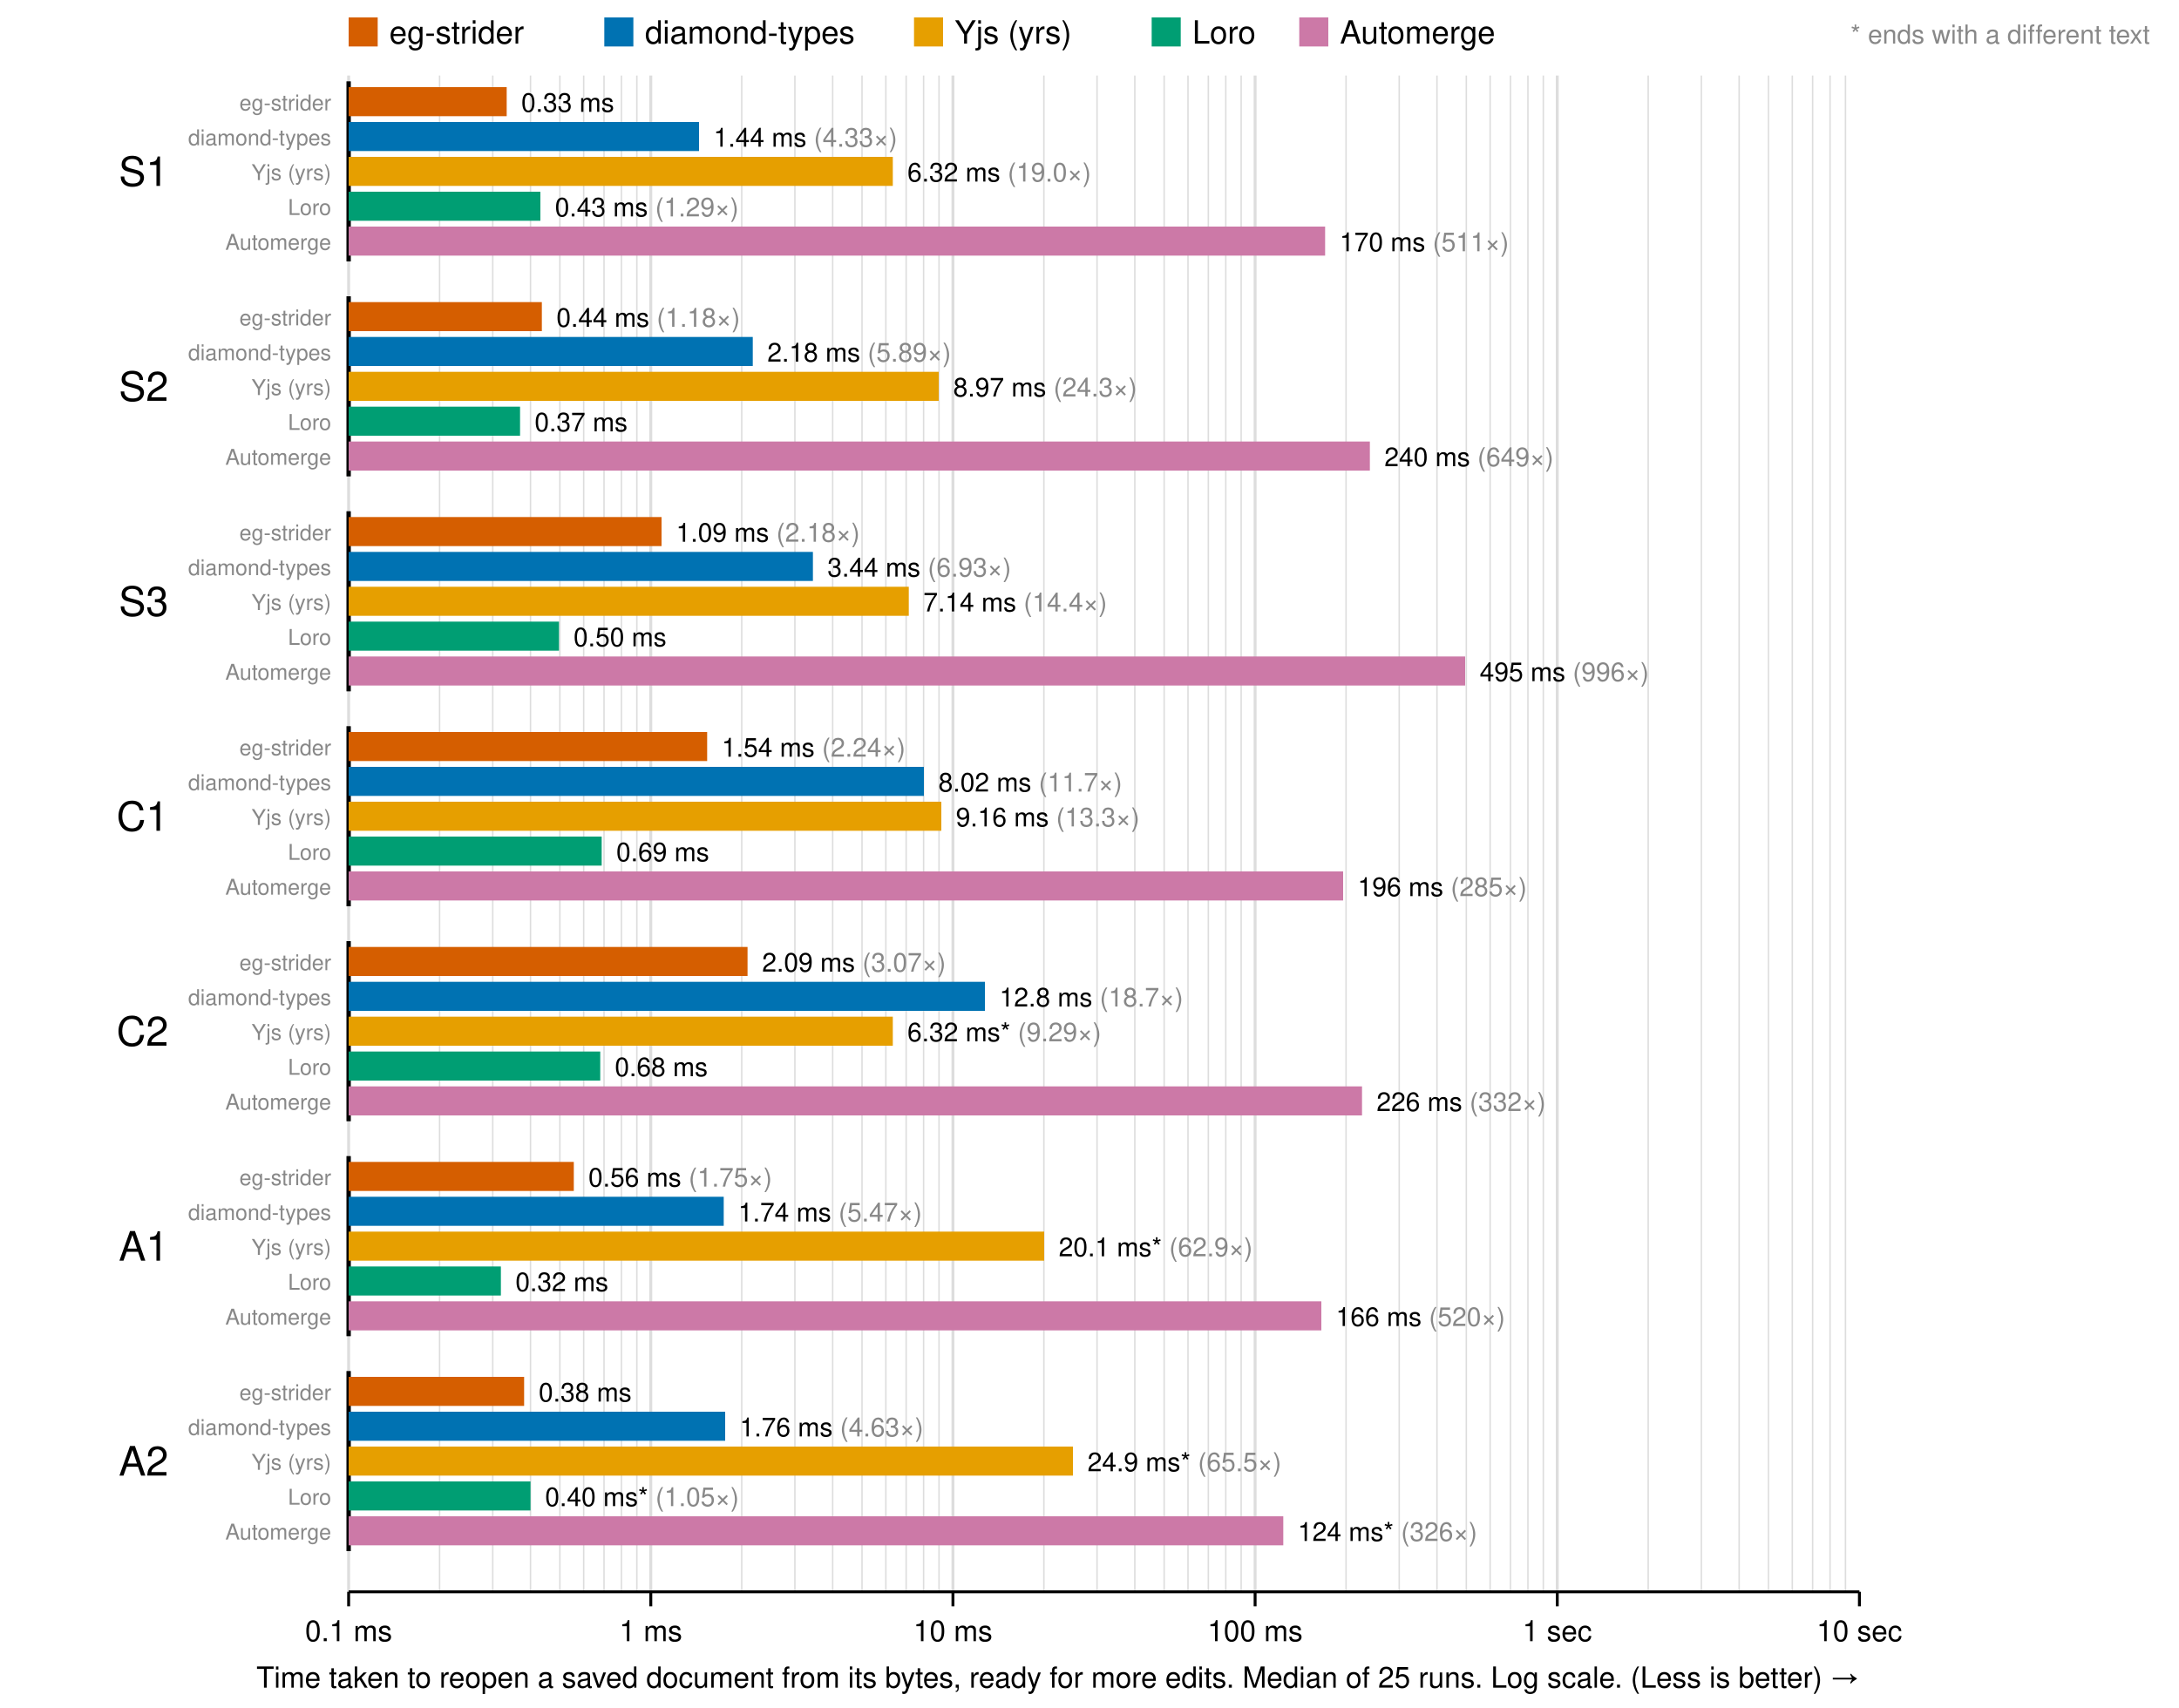
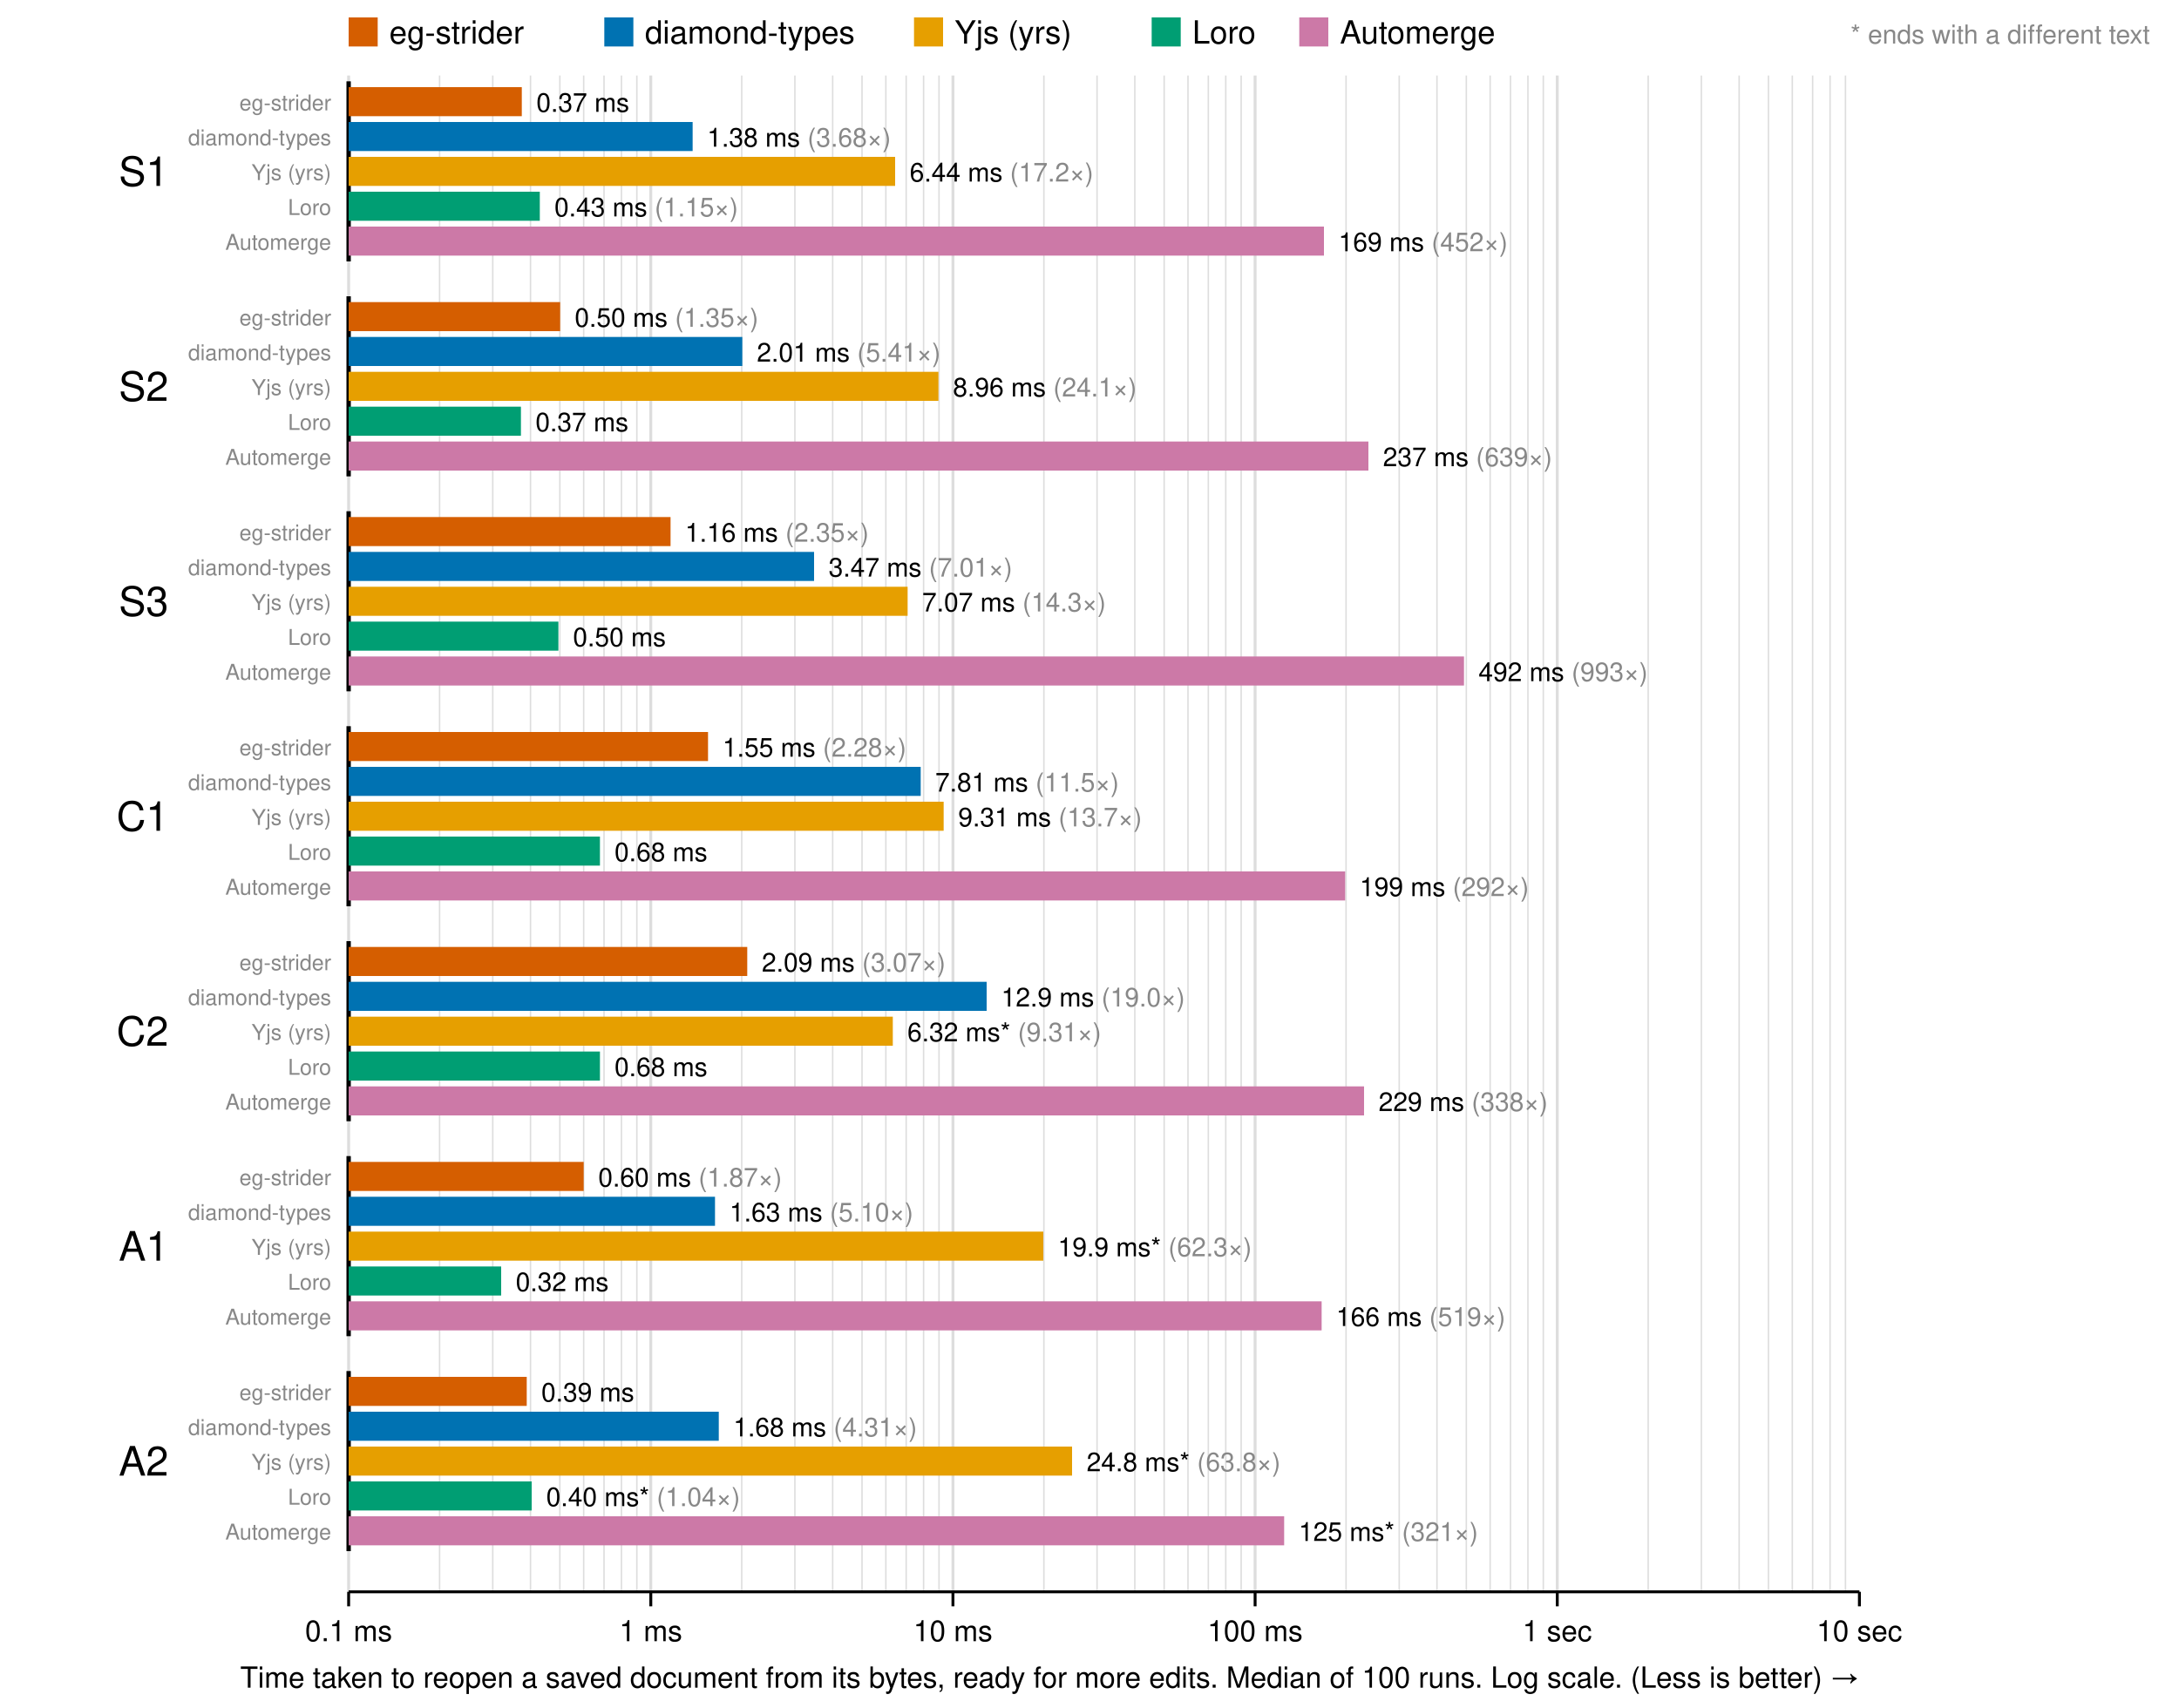
<svg xmlns="http://www.w3.org/2000/svg" viewBox="0 0 750 588" font-family="Helvetica, Arial, sans-serif">
  <rect width="750" height="588" fill="white" />
  <rect x="120" y="6" width="10" height="10" fill="#d55e00" />
  <text x="134" y="15" font-size="11">eg-strider</text>
  <rect x="208.0" y="6" width="10" height="10" fill="#0072b2" />
  <text x="222.0" y="15" font-size="11">diamond-types</text>
  <rect x="314.6" y="6" width="10" height="10" fill="#e69f00" />
  <text x="328.6" y="15" font-size="11">Yjs (yrs)</text>
  <rect x="396.4" y="6" width="10" height="10" fill="#009e73" />
  <text x="410.4" y="15" font-size="11">Loro</text>
  <rect x="447.2" y="6" width="10" height="10" fill="#cc79a7" />
  <text x="461.2" y="15" font-size="11">Automerge</text>
  <text x="740" y="15" font-size="9" fill="#888" text-anchor="end">* ends with a different text</text>
  <line x1="120.0" y1="26" x2="120.0" y2="548" stroke="#ddd" stroke-width="1" />
  <line x1="151.3" y1="26" x2="151.3" y2="548" stroke="#ddd" stroke-width="0.5" />
  <line x1="169.6" y1="26" x2="169.6" y2="548" stroke="#ddd" stroke-width="0.5" />
  <line x1="182.6" y1="26" x2="182.6" y2="548" stroke="#ddd" stroke-width="0.5" />
  <line x1="192.7" y1="26" x2="192.7" y2="548" stroke="#ddd" stroke-width="0.5" />
  <line x1="200.9" y1="26" x2="200.9" y2="548" stroke="#ddd" stroke-width="0.5" />
  <line x1="207.9" y1="26" x2="207.9" y2="548" stroke="#ddd" stroke-width="0.5" />
  <line x1="213.9" y1="26" x2="213.9" y2="548" stroke="#ddd" stroke-width="0.5" />
  <line x1="219.2" y1="26" x2="219.2" y2="548" stroke="#ddd" stroke-width="0.5" />
  <line x1="224.0" y1="26" x2="224.0" y2="548" stroke="#ddd" stroke-width="1" />
  <line x1="255.3" y1="26" x2="255.3" y2="548" stroke="#ddd" stroke-width="0.5" />
  <line x1="273.6" y1="26" x2="273.6" y2="548" stroke="#ddd" stroke-width="0.5" />
  <line x1="286.6" y1="26" x2="286.6" y2="548" stroke="#ddd" stroke-width="0.5" />
  <line x1="296.7" y1="26" x2="296.7" y2="548" stroke="#ddd" stroke-width="0.5" />
  <line x1="304.9" y1="26" x2="304.9" y2="548" stroke="#ddd" stroke-width="0.5" />
  <line x1="311.9" y1="26" x2="311.9" y2="548" stroke="#ddd" stroke-width="0.5" />
  <line x1="317.9" y1="26" x2="317.9" y2="548" stroke="#ddd" stroke-width="0.5" />
  <line x1="323.2" y1="26" x2="323.2" y2="548" stroke="#ddd" stroke-width="0.5" />
  <line x1="328.0" y1="26" x2="328.0" y2="548" stroke="#ddd" stroke-width="1" />
  <line x1="359.3" y1="26" x2="359.3" y2="548" stroke="#ddd" stroke-width="0.5" />
  <line x1="377.6" y1="26" x2="377.6" y2="548" stroke="#ddd" stroke-width="0.5" />
  <line x1="390.6" y1="26" x2="390.6" y2="548" stroke="#ddd" stroke-width="0.5" />
  <line x1="400.7" y1="26" x2="400.7" y2="548" stroke="#ddd" stroke-width="0.5" />
  <line x1="408.9" y1="26" x2="408.9" y2="548" stroke="#ddd" stroke-width="0.5" />
  <line x1="415.9" y1="26" x2="415.9" y2="548" stroke="#ddd" stroke-width="0.5" />
  <line x1="421.9" y1="26" x2="421.9" y2="548" stroke="#ddd" stroke-width="0.5" />
  <line x1="427.2" y1="26" x2="427.2" y2="548" stroke="#ddd" stroke-width="0.5" />
  <line x1="432.0" y1="26" x2="432.0" y2="548" stroke="#ddd" stroke-width="1" />
  <line x1="463.3" y1="26" x2="463.3" y2="548" stroke="#ddd" stroke-width="0.5" />
  <line x1="481.6" y1="26" x2="481.6" y2="548" stroke="#ddd" stroke-width="0.5" />
  <line x1="494.6" y1="26" x2="494.6" y2="548" stroke="#ddd" stroke-width="0.5" />
  <line x1="504.7" y1="26" x2="504.7" y2="548" stroke="#ddd" stroke-width="0.5" />
  <line x1="512.9" y1="26" x2="512.9" y2="548" stroke="#ddd" stroke-width="0.5" />
  <line x1="519.9" y1="26" x2="519.9" y2="548" stroke="#ddd" stroke-width="0.5" />
  <line x1="525.9" y1="26" x2="525.9" y2="548" stroke="#ddd" stroke-width="0.5" />
  <line x1="531.2" y1="26" x2="531.2" y2="548" stroke="#ddd" stroke-width="0.5" />
  <line x1="536.0" y1="26" x2="536.0" y2="548" stroke="#ddd" stroke-width="1" />
  <line x1="567.3" y1="26" x2="567.3" y2="548" stroke="#ddd" stroke-width="0.5" />
  <line x1="585.6" y1="26" x2="585.6" y2="548" stroke="#ddd" stroke-width="0.5" />
  <line x1="598.6" y1="26" x2="598.6" y2="548" stroke="#ddd" stroke-width="0.5" />
  <line x1="608.7" y1="26" x2="608.7" y2="548" stroke="#ddd" stroke-width="0.5" />
  <line x1="616.9" y1="26" x2="616.9" y2="548" stroke="#ddd" stroke-width="0.5" />
  <line x1="623.9" y1="26" x2="623.9" y2="548" stroke="#ddd" stroke-width="0.5" />
  <line x1="629.9" y1="26" x2="629.9" y2="548" stroke="#ddd" stroke-width="0.5" />
  <line x1="635.2" y1="26" x2="635.2" y2="548" stroke="#ddd" stroke-width="0.5" />
  <line x1="120.0" y1="548" x2="120.0" y2="553" stroke="black" />
  <text x="120.0" y="565" font-size="10" text-anchor="middle">0.1 ms</text>
  <line x1="224.0" y1="548" x2="224.0" y2="553" stroke="black" />
  <text x="224.0" y="565" font-size="10" text-anchor="middle">1 ms</text>
  <line x1="328.0" y1="548" x2="328.0" y2="553" stroke="black" />
  <text x="328.0" y="565" font-size="10" text-anchor="middle">10 ms</text>
  <line x1="432.0" y1="548" x2="432.0" y2="553" stroke="black" />
  <text x="432.0" y="565" font-size="10" text-anchor="middle">100 ms</text>
  <line x1="536.0" y1="548" x2="536.0" y2="553" stroke="black" />
  <text x="536.0" y="565" font-size="10" text-anchor="middle">1 sec</text>
  <line x1="640.0" y1="548" x2="640.0" y2="553" stroke="black" />
  <text x="640.0" y="565" font-size="10" text-anchor="middle">10 sec</text>
  <line x1="120" y1="548" x2="640" y2="548" stroke="black" />
-   <text x="640" y="581" font-size="10" text-anchor="end">Time taken to reopen a saved document from its bytes, ready for more edits. Median of 25 runs. Log scale. (Less is better) →</text>
+   <text x="640" y="581" font-size="10" text-anchor="end">Time taken to reopen a saved document from its bytes, ready for more edits. Median of 100 runs. Log scale. (Less is better) →</text>
  <text x="58" y="64.0" font-size="14" text-anchor="end">S1</text>
  <line x1="120" y1="28" x2="120" y2="90" stroke="black" stroke-width="1.5" />
  <text x="114" y="38" font-size="7.5" fill="#888" text-anchor="end">eg-strider</text>
-   <rect x="120" y="30" width="54.4" height="10" fill="#d55e00" />
-   <text x="179.4" y="38.5" font-size="9">0.33 ms</text>
+   <rect x="120" y="30" width="59.6" height="10" fill="#d55e00" />
+   <text x="184.6" y="38.5" font-size="9">0.37 ms</text>
  <text x="114" y="50" font-size="7.5" fill="#888" text-anchor="end">diamond-types</text>
-   <rect x="120" y="42" width="120.6" height="10" fill="#0072b2" />
-   <text x="245.6" y="50.5" font-size="9">1.44 ms <tspan fill="#888">(4.33×)</tspan>
+   <rect x="120" y="42" width="118.4" height="10" fill="#0072b2" />
+   <text x="243.4" y="50.5" font-size="9">1.38 ms <tspan fill="#888">(3.68×)</tspan>
  </text>
  <text x="114" y="62" font-size="7.5" fill="#888" text-anchor="end">Yjs (yrs)</text>
-   <rect x="120" y="54" width="187.3" height="10" fill="#e69f00" />
-   <text x="312.3" y="62.5" font-size="9">6.32 ms <tspan fill="#888">(19.0×)</tspan>
+   <rect x="120" y="54" width="188.1" height="10" fill="#e69f00" />
+   <text x="313.1" y="62.5" font-size="9">6.44 ms <tspan fill="#888">(17.2×)</tspan>
  </text>
  <text x="114" y="74" font-size="7.5" fill="#888" text-anchor="end">Loro</text>
-   <rect x="120" y="66" width="66.0" height="10" fill="#009e73" />
-   <text x="191.0" y="74.5" font-size="9">0.43 ms <tspan fill="#888">(1.29×)</tspan>
+   <rect x="120" y="66" width="65.8" height="10" fill="#009e73" />
+   <text x="190.8" y="74.5" font-size="9">0.43 ms <tspan fill="#888">(1.15×)</tspan>
  </text>
  <text x="114" y="86" font-size="7.5" fill="#888" text-anchor="end">Automerge</text>
-   <rect x="120" y="78" width="336.1" height="10" fill="#cc79a7" />
-   <text x="461.1" y="86.5" font-size="9">170 ms <tspan fill="#888">(511×)</tspan>
+   <rect x="120" y="78" width="335.7" height="10" fill="#cc79a7" />
+   <text x="460.7" y="86.5" font-size="9">169 ms <tspan fill="#888">(452×)</tspan>
  </text>
  <text x="58" y="138.0" font-size="14" text-anchor="end">S2</text>
  <line x1="120" y1="102" x2="120" y2="164" stroke="black" stroke-width="1.5" />
  <text x="114" y="112" font-size="7.5" fill="#888" text-anchor="end">eg-strider</text>
-   <rect x="120" y="104" width="66.5" height="10" fill="#d55e00" />
-   <text x="191.5" y="112.5" font-size="9">0.44 ms <tspan fill="#888">(1.18×)</tspan>
+   <rect x="120" y="104" width="72.8" height="10" fill="#d55e00" />
+   <text x="197.8" y="112.5" font-size="9">0.50 ms <tspan fill="#888">(1.35×)</tspan>
  </text>
  <text x="114" y="124" font-size="7.5" fill="#888" text-anchor="end">diamond-types</text>
-   <rect x="120" y="116" width="139.1" height="10" fill="#0072b2" />
-   <text x="264.1" y="124.5" font-size="9">2.18 ms <tspan fill="#888">(5.89×)</tspan>
+   <rect x="120" y="116" width="135.5" height="10" fill="#0072b2" />
+   <text x="260.5" y="124.5" font-size="9">2.01 ms <tspan fill="#888">(5.41×)</tspan>
  </text>
  <text x="114" y="136" font-size="7.5" fill="#888" text-anchor="end">Yjs (yrs)</text>
-   <rect x="120" y="128" width="203.1" height="10" fill="#e69f00" />
-   <text x="328.1" y="136.5" font-size="9">8.97 ms <tspan fill="#888">(24.3×)</tspan>
+   <rect x="120" y="128" width="203.0" height="10" fill="#e69f00" />
+   <text x="328.0" y="136.5" font-size="9">8.96 ms <tspan fill="#888">(24.1×)</tspan>
  </text>
  <text x="114" y="148" font-size="7.5" fill="#888" text-anchor="end">Loro</text>
-   <rect x="120" y="140" width="59.0" height="10" fill="#009e73" />
-   <text x="184.0" y="148.5" font-size="9">0.37 ms</text>
+   <rect x="120" y="140" width="59.3" height="10" fill="#009e73" />
+   <text x="184.3" y="148.5" font-size="9">0.37 ms</text>
  <text x="114" y="160" font-size="7.5" fill="#888" text-anchor="end">Automerge</text>
-   <rect x="120" y="152" width="351.5" height="10" fill="#cc79a7" />
-   <text x="476.5" y="160.5" font-size="9">240 ms <tspan fill="#888">(649×)</tspan>
+   <rect x="120" y="152" width="351.0" height="10" fill="#cc79a7" />
+   <text x="476.0" y="160.5" font-size="9">237 ms <tspan fill="#888">(639×)</tspan>
  </text>
  <text x="58" y="212.0" font-size="14" text-anchor="end">S3</text>
  <line x1="120" y1="176" x2="120" y2="238" stroke="black" stroke-width="1.5" />
  <text x="114" y="186" font-size="7.5" fill="#888" text-anchor="end">eg-strider</text>
-   <rect x="120" y="178" width="107.7" height="10" fill="#d55e00" />
-   <text x="232.7" y="186.5" font-size="9">1.09 ms <tspan fill="#888">(2.18×)</tspan>
+   <rect x="120" y="178" width="110.8" height="10" fill="#d55e00" />
+   <text x="235.8" y="186.5" font-size="9">1.16 ms <tspan fill="#888">(2.35×)</tspan>
  </text>
  <text x="114" y="198" font-size="7.5" fill="#888" text-anchor="end">diamond-types</text>
-   <rect x="120" y="190" width="159.8" height="10" fill="#0072b2" />
-   <text x="284.8" y="198.5" font-size="9">3.44 ms <tspan fill="#888">(6.93×)</tspan>
+   <rect x="120" y="190" width="160.2" height="10" fill="#0072b2" />
+   <text x="285.2" y="198.5" font-size="9">3.47 ms <tspan fill="#888">(7.01×)</tspan>
  </text>
  <text x="114" y="210" font-size="7.5" fill="#888" text-anchor="end">Yjs (yrs)</text>
-   <rect x="120" y="202" width="192.8" height="10" fill="#e69f00" />
-   <text x="317.8" y="210.5" font-size="9">7.14 ms <tspan fill="#888">(14.4×)</tspan>
+   <rect x="120" y="202" width="192.4" height="10" fill="#e69f00" />
+   <text x="317.4" y="210.5" font-size="9">7.07 ms <tspan fill="#888">(14.3×)</tspan>
  </text>
  <text x="114" y="222" font-size="7.5" fill="#888" text-anchor="end">Loro</text>
-   <rect x="120" y="214" width="72.4" height="10" fill="#009e73" />
-   <text x="197.4" y="222.5" font-size="9">0.50 ms</text>
+   <rect x="120" y="214" width="72.2" height="10" fill="#009e73" />
+   <text x="197.2" y="222.5" font-size="9">0.50 ms</text>
  <text x="114" y="234" font-size="7.5" fill="#888" text-anchor="end">Automerge</text>
-   <rect x="120" y="226" width="384.3" height="10" fill="#cc79a7" />
-   <text x="509.3" y="234.5" font-size="9">495 ms <tspan fill="#888">(996×)</tspan>
+   <rect x="120" y="226" width="383.9" height="10" fill="#cc79a7" />
+   <text x="508.9" y="234.5" font-size="9">492 ms <tspan fill="#888">(993×)</tspan>
  </text>
  <text x="58" y="286.0" font-size="14" text-anchor="end">C1</text>
  <line x1="120" y1="250" x2="120" y2="312" stroke="black" stroke-width="1.5" />
  <text x="114" y="260" font-size="7.5" fill="#888" text-anchor="end">eg-strider</text>
-   <rect x="120" y="252" width="123.4" height="10" fill="#d55e00" />
-   <text x="248.4" y="260.5" font-size="9">1.54 ms <tspan fill="#888">(2.24×)</tspan>
+   <rect x="120" y="252" width="123.7" height="10" fill="#d55e00" />
+   <text x="248.7" y="260.5" font-size="9">1.55 ms <tspan fill="#888">(2.28×)</tspan>
  </text>
  <text x="114" y="272" font-size="7.5" fill="#888" text-anchor="end">diamond-types</text>
-   <rect x="120" y="264" width="198.0" height="10" fill="#0072b2" />
-   <text x="323.0" y="272.5" font-size="9">8.02 ms <tspan fill="#888">(11.7×)</tspan>
+   <rect x="120" y="264" width="196.9" height="10" fill="#0072b2" />
+   <text x="321.9" y="272.5" font-size="9">7.81 ms <tspan fill="#888">(11.5×)</tspan>
  </text>
  <text x="114" y="284" font-size="7.5" fill="#888" text-anchor="end">Yjs (yrs)</text>
-   <rect x="120" y="276" width="204.0" height="10" fill="#e69f00" />
-   <text x="329.0" y="284.5" font-size="9">9.16 ms <tspan fill="#888">(13.3×)</tspan>
+   <rect x="120" y="276" width="204.8" height="10" fill="#e69f00" />
+   <text x="329.8" y="284.5" font-size="9">9.31 ms <tspan fill="#888">(13.7×)</tspan>
  </text>
  <text x="114" y="296" font-size="7.5" fill="#888" text-anchor="end">Loro</text>
-   <rect x="120" y="288" width="87.1" height="10" fill="#009e73" />
-   <text x="212.1" y="296.5" font-size="9">0.69 ms</text>
+   <rect x="120" y="288" width="86.5" height="10" fill="#009e73" />
+   <text x="211.5" y="296.5" font-size="9">0.68 ms</text>
  <text x="114" y="308" font-size="7.5" fill="#888" text-anchor="end">Automerge</text>
-   <rect x="120" y="300" width="342.3" height="10" fill="#cc79a7" />
-   <text x="467.3" y="308.5" font-size="9">196 ms <tspan fill="#888">(285×)</tspan>
+   <rect x="120" y="300" width="343.0" height="10" fill="#cc79a7" />
+   <text x="468.0" y="308.5" font-size="9">199 ms <tspan fill="#888">(292×)</tspan>
  </text>
  <text x="58" y="360.0" font-size="14" text-anchor="end">C2</text>
  <line x1="120" y1="324" x2="120" y2="386" stroke="black" stroke-width="1.5" />
  <text x="114" y="334" font-size="7.5" fill="#888" text-anchor="end">eg-strider</text>
-   <rect x="120" y="326" width="137.3" height="10" fill="#d55e00" />
-   <text x="262.3" y="334.5" font-size="9">2.09 ms <tspan fill="#888">(3.07×)</tspan>
+   <rect x="120" y="326" width="137.2" height="10" fill="#d55e00" />
+   <text x="262.2" y="334.5" font-size="9">2.09 ms <tspan fill="#888">(3.07×)</tspan>
  </text>
  <text x="114" y="346" font-size="7.5" fill="#888" text-anchor="end">diamond-types</text>
-   <rect x="120" y="338" width="219.0" height="10" fill="#0072b2" />
-   <text x="344.0" y="346.5" font-size="9">12.8 ms <tspan fill="#888">(18.7×)</tspan>
+   <rect x="120" y="338" width="219.6" height="10" fill="#0072b2" />
+   <text x="344.6" y="346.5" font-size="9">12.9 ms <tspan fill="#888">(19.0×)</tspan>
  </text>
  <text x="114" y="358" font-size="7.5" fill="#888" text-anchor="end">Yjs (yrs)</text>
  <rect x="120" y="350" width="187.3" height="10" fill="#e69f00" />
-   <text x="312.3" y="358.5" font-size="9">6.32 ms* <tspan fill="#888">(9.29×)</tspan>
+   <text x="312.3" y="358.5" font-size="9">6.32 ms* <tspan fill="#888">(9.31×)</tspan>
  </text>
  <text x="114" y="370" font-size="7.5" fill="#888" text-anchor="end">Loro</text>
-   <rect x="120" y="362" width="86.6" height="10" fill="#009e73" />
-   <text x="211.6" y="370.5" font-size="9">0.68 ms</text>
+   <rect x="120" y="362" width="86.5" height="10" fill="#009e73" />
+   <text x="211.5" y="370.5" font-size="9">0.68 ms</text>
  <text x="114" y="382" font-size="7.5" fill="#888" text-anchor="end">Automerge</text>
-   <rect x="120" y="374" width="348.8" height="10" fill="#cc79a7" />
-   <text x="473.8" y="382.5" font-size="9">226 ms <tspan fill="#888">(332×)</tspan>
+   <rect x="120" y="374" width="349.5" height="10" fill="#cc79a7" />
+   <text x="474.5" y="382.5" font-size="9">229 ms <tspan fill="#888">(338×)</tspan>
  </text>
  <text x="58" y="434.0" font-size="14" text-anchor="end">A1</text>
  <line x1="120" y1="398" x2="120" y2="460" stroke="black" stroke-width="1.5" />
  <text x="114" y="408" font-size="7.5" fill="#888" text-anchor="end">eg-strider</text>
-   <rect x="120" y="400" width="77.5" height="10" fill="#d55e00" />
-   <text x="202.5" y="408.5" font-size="9">0.56 ms <tspan fill="#888">(1.75×)</tspan>
+   <rect x="120" y="400" width="80.9" height="10" fill="#d55e00" />
+   <text x="205.9" y="408.5" font-size="9">0.60 ms <tspan fill="#888">(1.87×)</tspan>
  </text>
  <text x="114" y="420" font-size="7.5" fill="#888" text-anchor="end">diamond-types</text>
-   <rect x="120" y="412" width="129.1" height="10" fill="#0072b2" />
-   <text x="254.1" y="420.5" font-size="9">1.74 ms <tspan fill="#888">(5.47×)</tspan>
+   <rect x="120" y="412" width="126.1" height="10" fill="#0072b2" />
+   <text x="251.1" y="420.5" font-size="9">1.63 ms <tspan fill="#888">(5.10×)</tspan>
  </text>
  <text x="114" y="432" font-size="7.5" fill="#888" text-anchor="end">Yjs (yrs)</text>
-   <rect x="120" y="424" width="239.4" height="10" fill="#e69f00" />
-   <text x="364.4" y="432.5" font-size="9">20.1 ms* <tspan fill="#888">(62.9×)</tspan>
+   <rect x="120" y="424" width="239.1" height="10" fill="#e69f00" />
+   <text x="364.1" y="432.5" font-size="9">19.9 ms* <tspan fill="#888">(62.3×)</tspan>
  </text>
  <text x="114" y="444" font-size="7.5" fill="#888" text-anchor="end">Loro</text>
-   <rect x="120" y="436" width="52.4" height="10" fill="#009e73" />
-   <text x="177.4" y="444.5" font-size="9">0.32 ms</text>
+   <rect x="120" y="436" width="52.5" height="10" fill="#009e73" />
+   <text x="177.5" y="444.5" font-size="9">0.32 ms</text>
  <text x="114" y="456" font-size="7.5" fill="#888" text-anchor="end">Automerge</text>
-   <rect x="120" y="448" width="334.8" height="10" fill="#cc79a7" />
-   <text x="459.8" y="456.5" font-size="9">166 ms <tspan fill="#888">(520×)</tspan>
+   <rect x="120" y="448" width="334.9" height="10" fill="#cc79a7" />
+   <text x="459.9" y="456.5" font-size="9">166 ms <tspan fill="#888">(519×)</tspan>
  </text>
  <text x="58" y="508.0" font-size="14" text-anchor="end">A2</text>
  <line x1="120" y1="472" x2="120" y2="534" stroke="black" stroke-width="1.5" />
  <text x="114" y="482" font-size="7.5" fill="#888" text-anchor="end">eg-strider</text>
-   <rect x="120" y="474" width="60.4" height="10" fill="#d55e00" />
-   <text x="185.4" y="482.5" font-size="9">0.38 ms</text>
+   <rect x="120" y="474" width="61.3" height="10" fill="#d55e00" />
+   <text x="186.3" y="482.5" font-size="9">0.39 ms</text>
  <text x="114" y="494" font-size="7.5" fill="#888" text-anchor="end">diamond-types</text>
-   <rect x="120" y="486" width="129.6" height="10" fill="#0072b2" />
-   <text x="254.6" y="494.5" font-size="9">1.76 ms <tspan fill="#888">(4.63×)</tspan>
+   <rect x="120" y="486" width="127.4" height="10" fill="#0072b2" />
+   <text x="252.4" y="494.5" font-size="9">1.68 ms <tspan fill="#888">(4.31×)</tspan>
  </text>
  <text x="114" y="506" font-size="7.5" fill="#888" text-anchor="end">Yjs (yrs)</text>
-   <rect x="120" y="498" width="249.3" height="10" fill="#e69f00" />
-   <text x="374.3" y="506.5" font-size="9">24.9 ms* <tspan fill="#888">(65.5×)</tspan>
+   <rect x="120" y="498" width="249.0" height="10" fill="#e69f00" />
+   <text x="374.0" y="506.5" font-size="9">24.8 ms* <tspan fill="#888">(63.8×)</tspan>
  </text>
  <text x="114" y="518" font-size="7.5" fill="#888" text-anchor="end">Loro</text>
-   <rect x="120" y="510" width="62.6" height="10" fill="#009e73" />
-   <text x="187.6" y="518.5" font-size="9">0.40 ms* <tspan fill="#888">(1.05×)</tspan>
+   <rect x="120" y="510" width="63.0" height="10" fill="#009e73" />
+   <text x="188.0" y="518.5" font-size="9">0.40 ms* <tspan fill="#888">(1.04×)</tspan>
  </text>
  <text x="114" y="530" font-size="7.5" fill="#888" text-anchor="end">Automerge</text>
-   <rect x="120" y="522" width="321.7" height="10" fill="#cc79a7" />
-   <text x="446.7" y="530.5" font-size="9">124 ms* <tspan fill="#888">(326×)</tspan>
+   <rect x="120" y="522" width="322.0" height="10" fill="#cc79a7" />
+   <text x="447.0" y="530.5" font-size="9">125 ms* <tspan fill="#888">(321×)</tspan>
  </text>
</svg>
